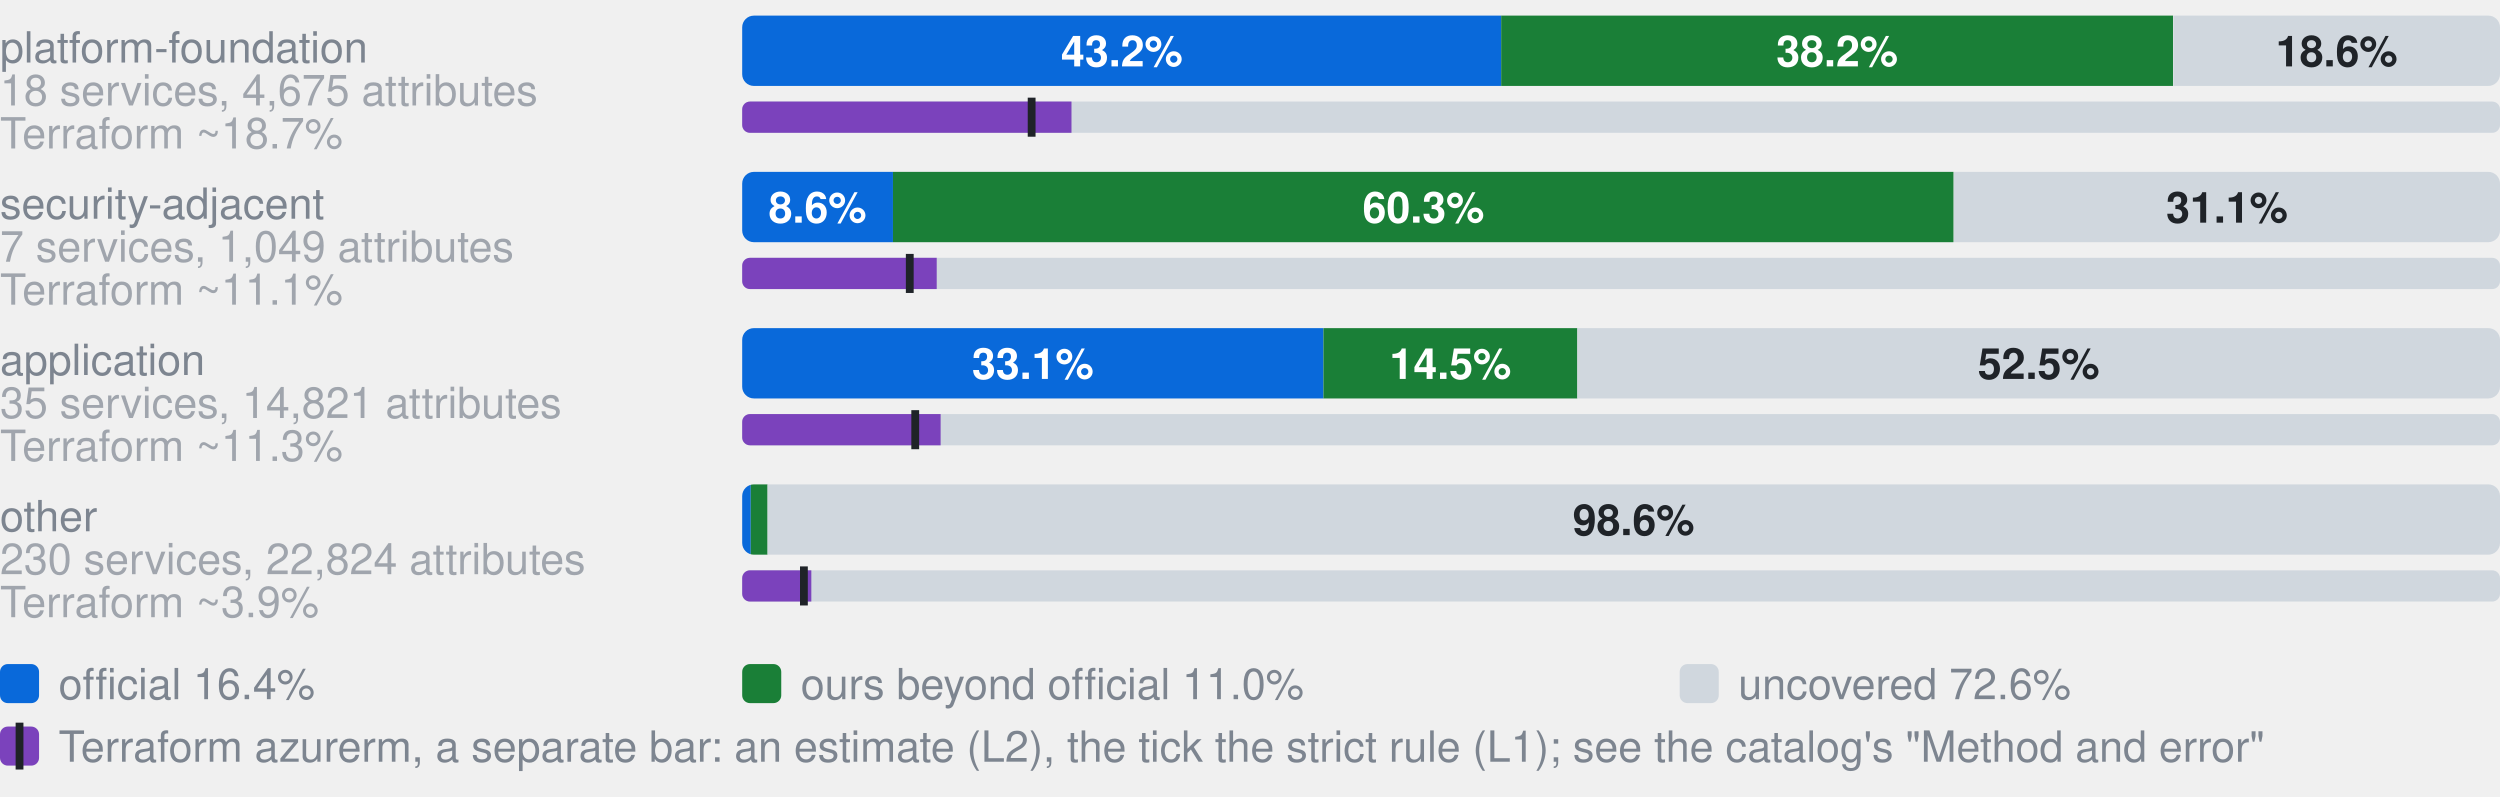
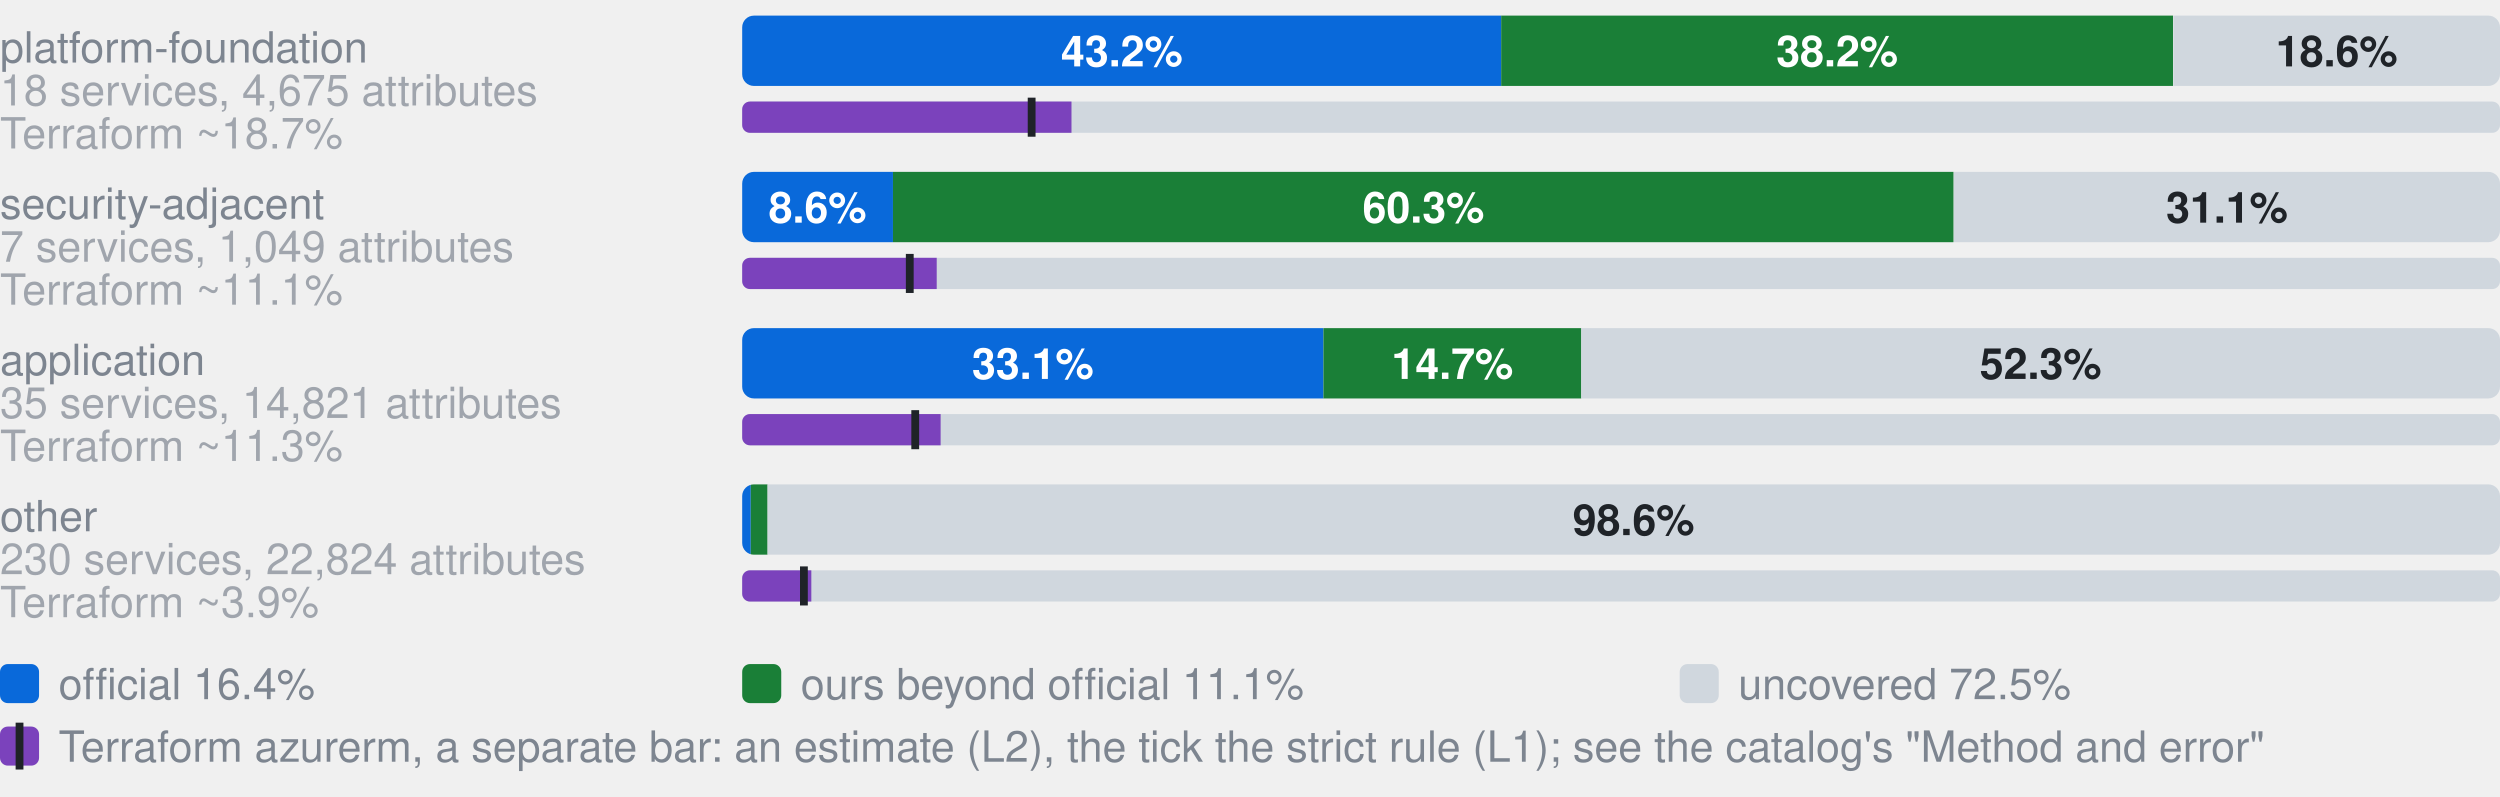
- <svg xmlns="http://www.w3.org/2000/svg" width="640" height="204" viewBox="0 0 640 204" role="img" aria-label="Coverage by category. platform-foundation, 18 services, 4,675 attributes: 43.2% official, 38.2% ours beyond official, 18.6% uncovered, of 4675 attributes; Terraform azurerm, an estimate: 18.7% (L2), 16.5% by the strict rule (L1); security-adjacent, 7 services, 1,049 attributes: 8.6% official, 60.3% ours beyond official, 31.1% uncovered, of 1049 attributes; Terraform azurerm, an estimate: 11.1% (L2), 9.5% by the strict rule (L1); application, 35 services, 14,821 attributes: 33.1% official, 14.5% ours beyond official, 52.5% uncovered, of 14821 attributes; Terraform azurerm, an estimate: 11.3% (L2), 9.8% by the strict rule (L1); other, 230 services, 22,824 attributes: 0.5% official, 1.0% ours beyond official, 98.6% uncovered, of 22824 attributes; Terraform azurerm, an estimate: 3.9% (L2), 3.5% by the strict rule (L1)">
+ <svg xmlns="http://www.w3.org/2000/svg" width="640" height="204" viewBox="0 0 640 204" role="img" aria-label="Coverage by category. platform-foundation, 18 services, 4,675 attributes: 43.2% official, 38.2% ours beyond official, 18.6% uncovered, of 4675 attributes; Terraform azurerm, an estimate: 18.7% (L2), 16.5% by the strict rule (L1); security-adjacent, 7 services, 1,049 attributes: 8.6% official, 60.3% ours beyond official, 31.1% uncovered, of 1049 attributes; Terraform azurerm, an estimate: 11.1% (L2), 9.5% by the strict rule (L1); application, 35 services, 14,821 attributes: 33.1% official, 14.7% ours beyond official, 52.3% uncovered, of 14821 attributes; Terraform azurerm, an estimate: 11.3% (L2), 9.8% by the strict rule (L1); other, 230 services, 22,824 attributes: 0.5% official, 1.0% ours beyond official, 98.6% uncovered, of 22824 attributes; Terraform azurerm, an estimate: 3.9% (L2), 3.5% by the strict rule (L1)">
  <style>text{font-family:-apple-system,BlinkMacSystemFont,"Segoe UI",Helvetica,Arial,sans-serif}.s{font-size:11px;font-weight:600}.t{font-size:11px;fill:#7d8590}.h{font-size:12px;font-weight:600;fill:#7d8590}</style>
  <text x="0" y="16.0" class="t">platform-foundation</text>
  <text x="0" y="27.0" class="t" opacity="0.7">18 services, 4,675 attributes</text>
  <clipPath id="g0">
    <rect x="190.0" y="4.0" width="450.0" height="18.0" rx="3" />
  </clipPath>
  <g clip-path="url(#g0)">
    <rect x="190.0" y="4.0" width="194.3" height="18.0" fill="#0969da" />
    <rect x="384.3" y="4.0" width="172.0" height="18.0" fill="#1a7f37" />
    <rect x="556.4" y="4.0" width="83.6" height="18.0" fill="#d0d7de" />
  </g>
  <text x="287.2" y="17.0" text-anchor="middle" fill="#fff" class="s">43.2%</text>
  <text x="470.3" y="17.0" text-anchor="middle" fill="#fff" class="s">38.2%</text>
  <text x="598.2" y="17.0" text-anchor="middle" fill="#1f2328" class="s">18.6%</text>
  <text x="0" y="38.0" class="t" opacity="0.7">Terraform ~18.7%</text>
  <clipPath id="t0">
    <rect x="190.0" y="26.0" width="450.0" height="8.0" rx="2" />
  </clipPath>
  <g clip-path="url(#t0)">
    <rect x="190.0" y="26.0" width="450.0" height="8.0" fill="#d0d7de" />
    <rect x="190.0" y="26.0" width="84.3" height="8.0" fill="#7b42bc" />
  </g>
  <rect x="263.1" y="25.0" width="2" height="10.0" fill="#1f2328" />
  <text x="0" y="56.0" class="t">security-adjacent</text>
  <text x="0" y="67.0" class="t" opacity="0.7">7 services, 1,049 attributes</text>
  <clipPath id="g1">
    <rect x="190.0" y="44.0" width="450.0" height="18.0" rx="3" />
  </clipPath>
  <g clip-path="url(#g1)">
    <rect x="190.0" y="44.0" width="38.6" height="18.0" fill="#0969da" />
    <rect x="228.6" y="44.0" width="271.5" height="18.0" fill="#1a7f37" />
    <rect x="500.2" y="44.0" width="139.8" height="18.0" fill="#d0d7de" />
  </g>
  <text x="209.3" y="57.0" text-anchor="middle" fill="#fff" class="s">8.6%</text>
  <text x="364.4" y="57.0" text-anchor="middle" fill="#fff" class="s">60.3%</text>
  <text x="570.1" y="57.0" text-anchor="middle" fill="#1f2328" class="s">31.1%</text>
  <text x="0" y="78.0" class="t" opacity="0.7">Terraform ~11.1%</text>
  <clipPath id="t1">
    <rect x="190.0" y="66.0" width="450.0" height="8.0" rx="2" />
  </clipPath>
  <g clip-path="url(#t1)">
    <rect x="190.0" y="66.0" width="450.0" height="8.0" fill="#d0d7de" />
    <rect x="190.0" y="66.0" width="49.8" height="8.0" fill="#7b42bc" />
  </g>
  <rect x="231.9" y="65.0" width="2" height="10.0" fill="#1f2328" />
  <text x="0" y="96.0" class="t">application</text>
  <text x="0" y="107.0" class="t" opacity="0.7">35 services, 14,821 attributes</text>
  <clipPath id="g2">
    <rect x="190.0" y="84.0" width="450.0" height="18.0" rx="3" />
  </clipPath>
  <g clip-path="url(#g2)">
    <rect x="190.0" y="84.0" width="148.8" height="18.0" fill="#0969da" />
-     <rect x="338.8" y="84.0" width="65.0" height="18.0" fill="#1a7f37" />
-     <rect x="403.8" y="84.0" width="236.2" height="18.0" fill="#d0d7de" />
+     <rect x="338.8" y="84.0" width="66.0" height="18.0" fill="#1a7f37" />
+     <rect x="404.8" y="84.0" width="235.2" height="18.0" fill="#d0d7de" />
  </g>
  <text x="264.4" y="97.0" text-anchor="middle" fill="#fff" class="s">33.1%</text>
-   <text x="371.3" y="97.0" text-anchor="middle" fill="#fff" class="s">14.5%</text>
-   <text x="521.9" y="97.0" text-anchor="middle" fill="#1f2328" class="s">52.5%</text>
+   <text x="371.8" y="97.0" text-anchor="middle" fill="#fff" class="s">14.7%</text>
+   <text x="522.4" y="97.0" text-anchor="middle" fill="#1f2328" class="s">52.3%</text>
  <text x="0" y="118.0" class="t" opacity="0.7">Terraform ~11.3%</text>
  <clipPath id="t2">
    <rect x="190.0" y="106.0" width="450.0" height="8.0" rx="2" />
  </clipPath>
  <g clip-path="url(#t2)">
    <rect x="190.0" y="106.0" width="450.0" height="8.0" fill="#d0d7de" />
    <rect x="190.0" y="106.0" width="50.8" height="8.0" fill="#7b42bc" />
  </g>
  <rect x="233.3" y="105.0" width="2" height="10.0" fill="#1f2328" />
  <text x="0" y="136.0" class="t">other</text>
  <text x="0" y="147.0" class="t" opacity="0.7">230 services, 22,824 attributes</text>
  <clipPath id="g3">
    <rect x="190.0" y="124.0" width="450.0" height="18.0" rx="3" />
  </clipPath>
  <g clip-path="url(#g3)">
    <rect x="190.0" y="124.0" width="2.2" height="18.0" fill="#0969da" />
    <rect x="192.2" y="124.0" width="4.3" height="18.0" fill="#1a7f37" />
    <rect x="196.5" y="124.0" width="443.5" height="18.0" fill="#d0d7de" />
  </g>
  <text x="418.2" y="137.0" text-anchor="middle" fill="#1f2328" class="s">98.6%</text>
  <text x="0" y="158.0" class="t" opacity="0.7">Terraform ~3.9%</text>
  <clipPath id="t3">
    <rect x="190.0" y="146.0" width="450.0" height="8.0" rx="2" />
  </clipPath>
  <g clip-path="url(#t3)">
    <rect x="190.0" y="146.0" width="450.0" height="8.0" fill="#d0d7de" />
    <rect x="190.0" y="146.0" width="17.7" height="8.0" fill="#7b42bc" />
  </g>
  <rect x="204.8" y="145.0" width="2" height="10.0" fill="#1f2328" />
  <rect x="0" y="170" width="10" height="10" rx="2" fill="#0969da" />
  <text x="15" y="179" class="t">official 16.4%</text>
  <rect x="190" y="170" width="10" height="10" rx="2" fill="#1a7f37" />
-   <text x="205" y="179" class="t">ours beyond official 11.0%</text>
+   <text x="205" y="179" class="t">ours beyond official 11.1%</text>
  <rect x="430" y="170" width="10" height="10" rx="2" fill="#d0d7de" />
-   <text x="445" y="179" class="t">uncovered 72.6%</text>
+   <text x="445" y="179" class="t">uncovered 72.5%</text>
  <rect x="0" y="186" width="10" height="10" rx="2" fill="#7b42bc" />
  <rect x="4" y="185" width="2" height="12" fill="#1f2328" />
  <text x="15" y="195" class="t">Terraform azurerm, a separate bar: an estimate (L2), the tick the strict rule (L1); see the catalog's "Method and error"</text>
</svg>
